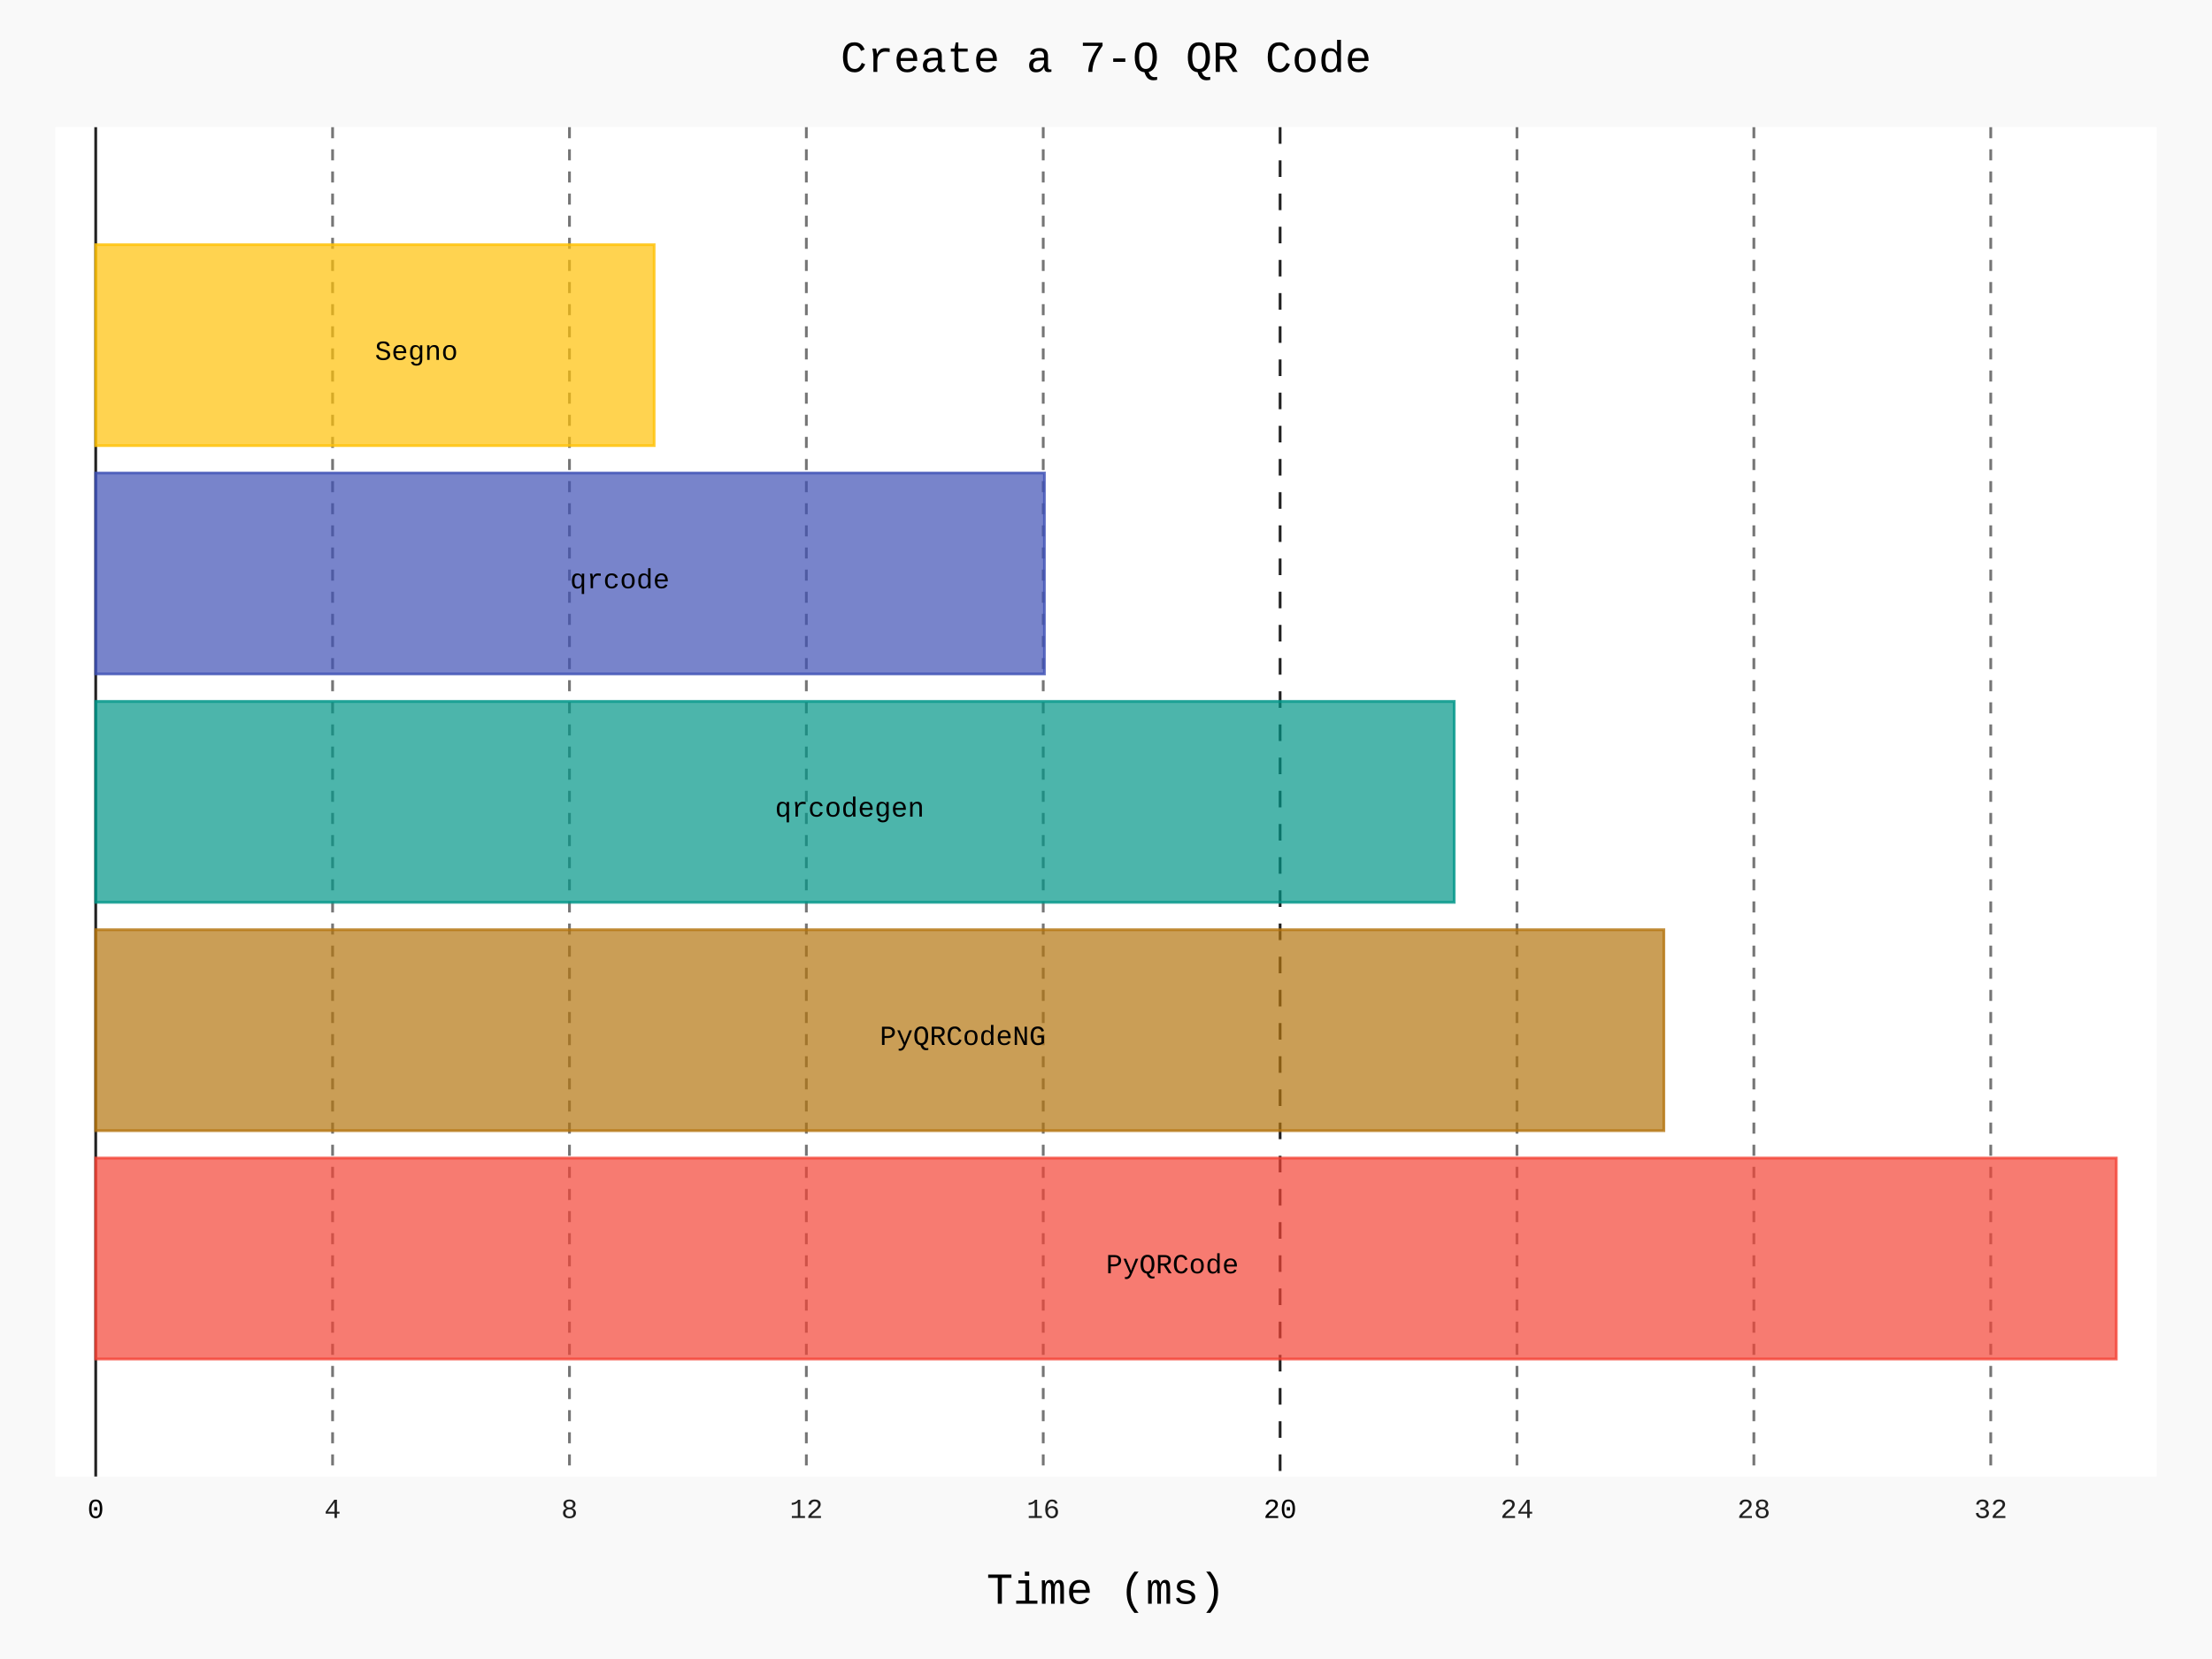
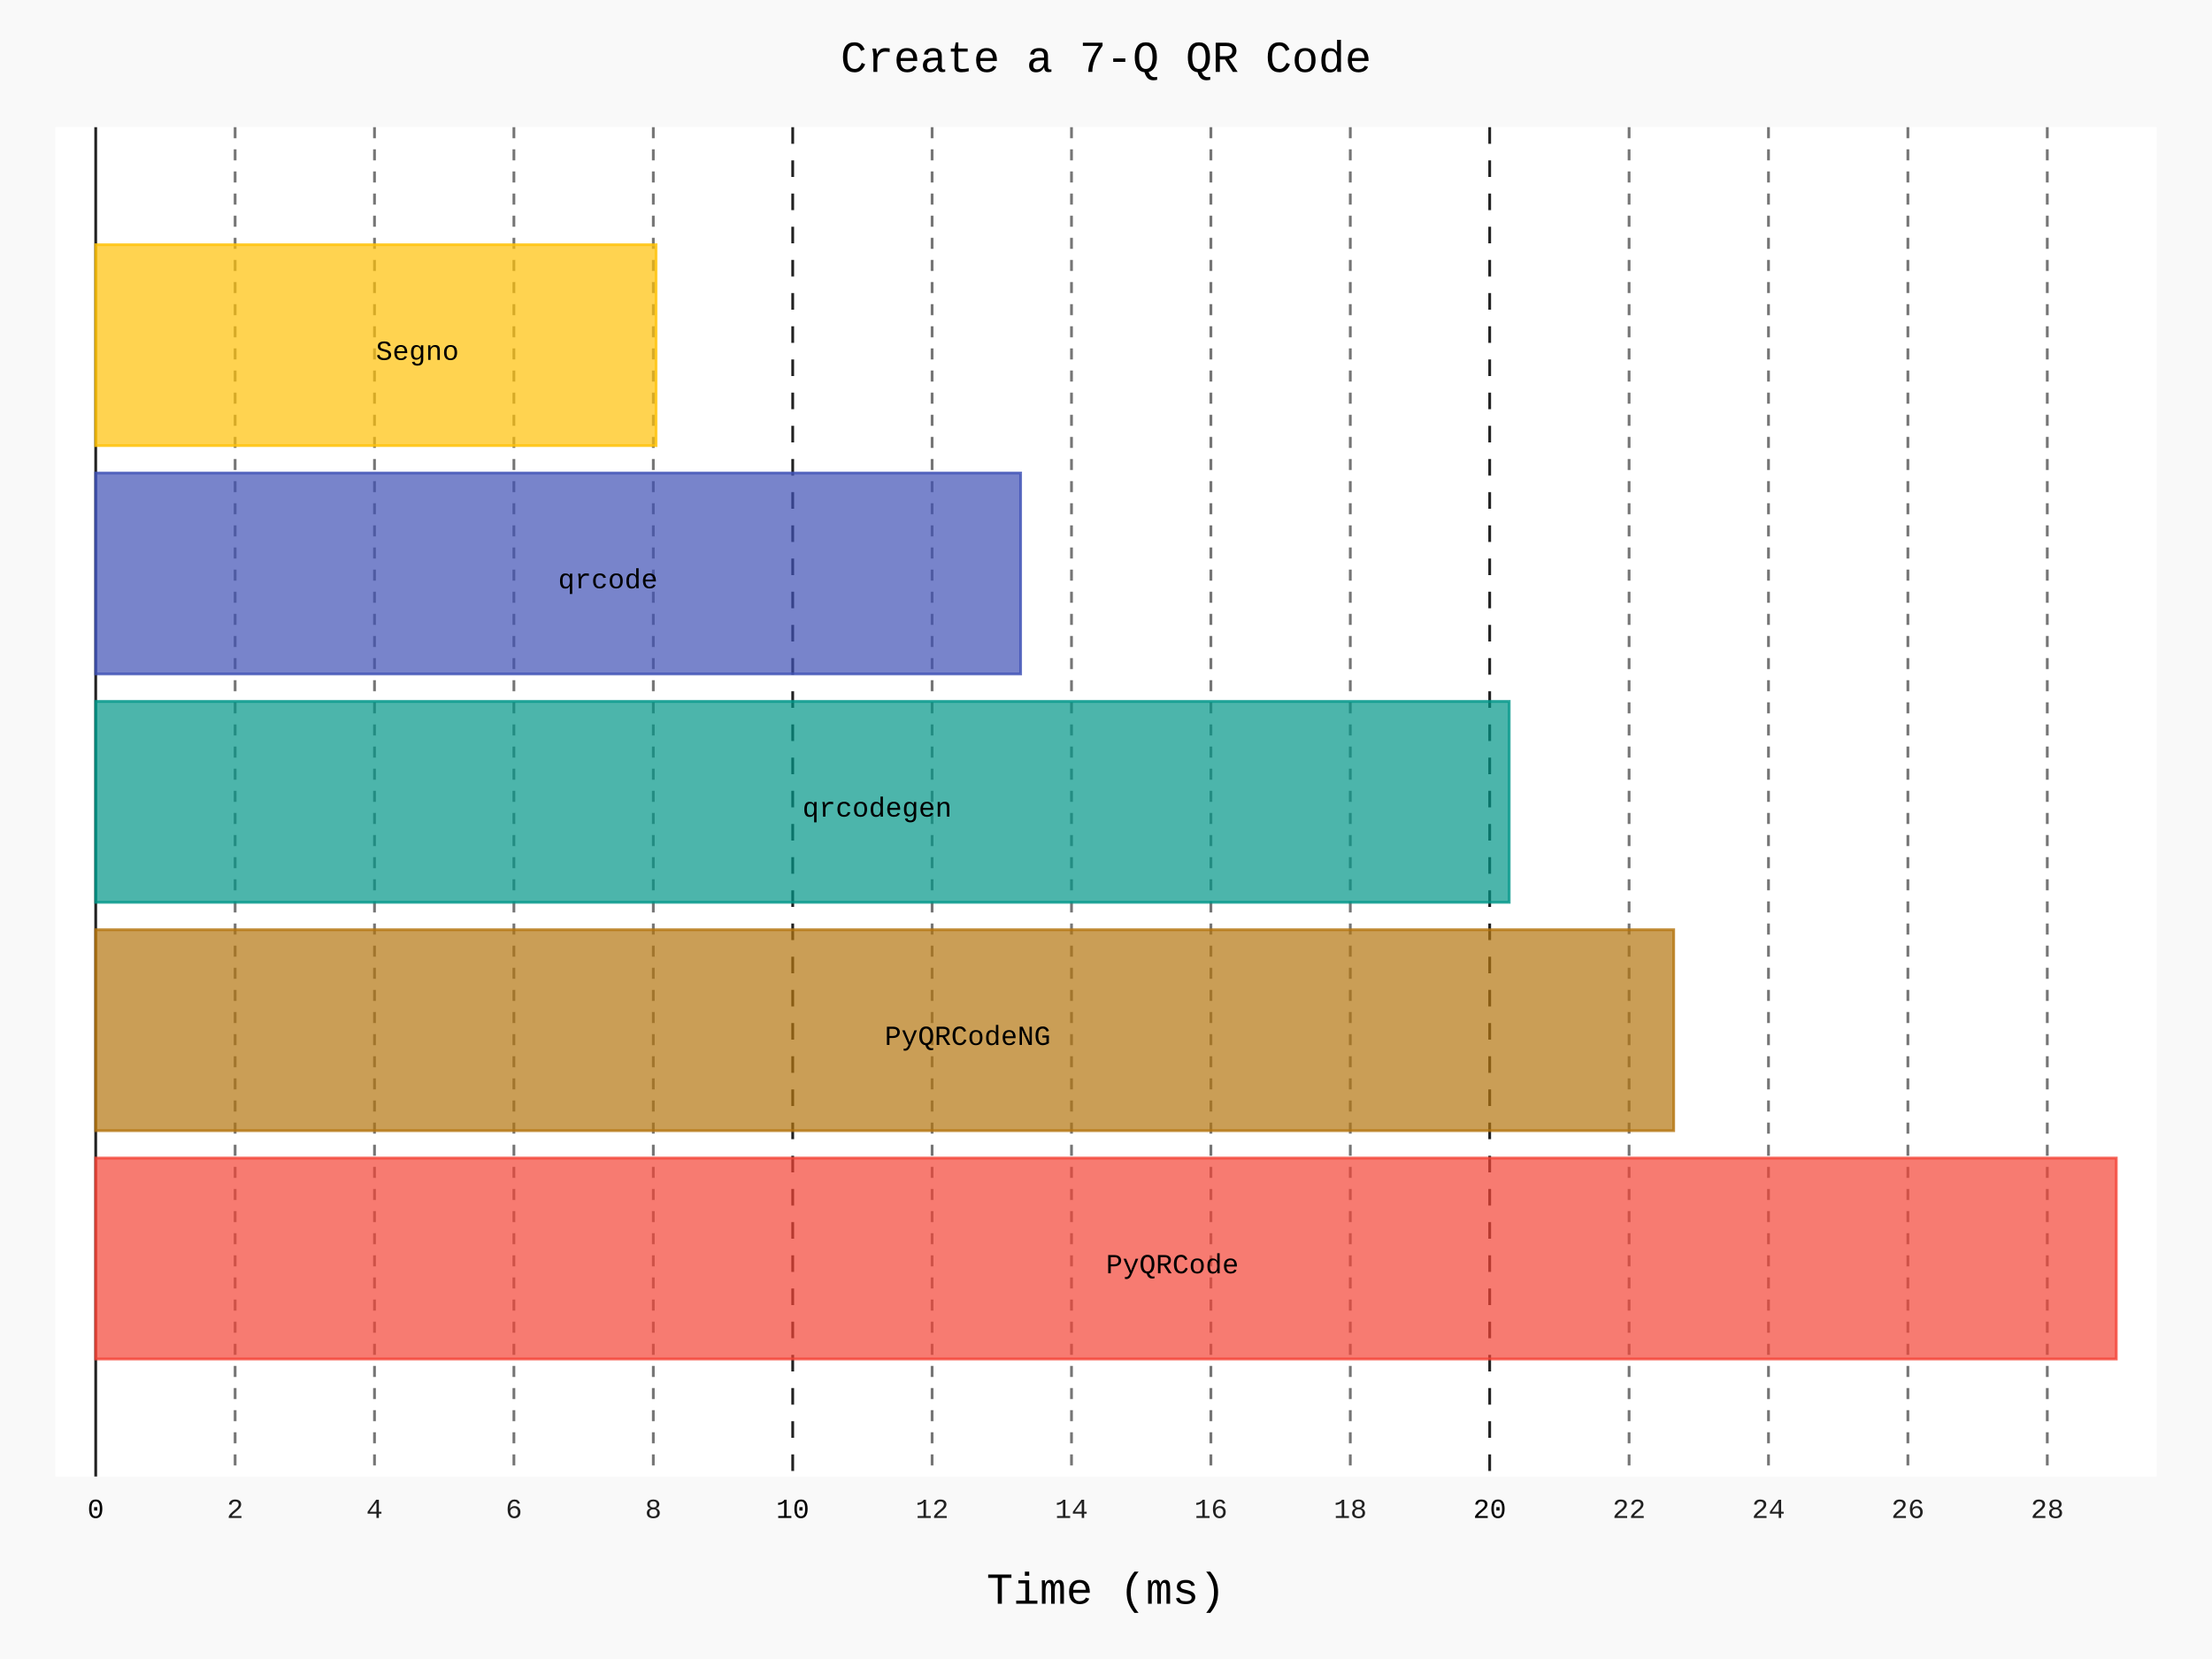
- <svg xmlns="http://www.w3.org/2000/svg" class="pygal-chart" id="chart-520400f8-cca3-470b-9c52-3994a2e9d572" viewBox="0 0 800 600">
+ <svg xmlns="http://www.w3.org/2000/svg" class="pygal-chart" id="chart-0dc5aed4-ed97-40b5-b3ee-614aff8d8dd2" viewBox="0 0 800 600">
  <defs>
-     <style type="text/css">#chart-520400f8-cca3-470b-9c52-3994a2e9d572{-webkit-user-select:none;-webkit-font-smoothing:antialiased;font-family:Consolas,"Liberation Mono",Menlo,Courier,monospace}#chart-520400f8-cca3-470b-9c52-3994a2e9d572 .title{font-family:Consolas,"Liberation Mono",Menlo,Courier,monospace;font-size:16px}#chart-520400f8-cca3-470b-9c52-3994a2e9d572 .legends .legend text{font-family:Consolas,"Liberation Mono",Menlo,Courier,monospace;font-size:14px}#chart-520400f8-cca3-470b-9c52-3994a2e9d572 .axis text{font-family:Consolas,"Liberation Mono",Menlo,Courier,monospace;font-size:10px}#chart-520400f8-cca3-470b-9c52-3994a2e9d572 .axis text.major{font-family:Consolas,"Liberation Mono",Menlo,Courier,monospace;font-size:10px}#chart-520400f8-cca3-470b-9c52-3994a2e9d572 .text-overlay text.value{font-family:Consolas,"Liberation Mono",Menlo,Courier,monospace;font-size:16px}#chart-520400f8-cca3-470b-9c52-3994a2e9d572 .text-overlay text.label{font-family:Consolas,"Liberation Mono",Menlo,Courier,monospace;font-size:10px}#chart-520400f8-cca3-470b-9c52-3994a2e9d572 .tooltip{font-family:Consolas,"Liberation Mono",Menlo,Courier,monospace;font-size:14px}#chart-520400f8-cca3-470b-9c52-3994a2e9d572 text.no_data{font-family:Consolas,"Liberation Mono",Menlo,Courier,monospace;font-size:64px}
- #chart-520400f8-cca3-470b-9c52-3994a2e9d572{background-color:rgba(249,249,249,1)}#chart-520400f8-cca3-470b-9c52-3994a2e9d572 path,#chart-520400f8-cca3-470b-9c52-3994a2e9d572 line,#chart-520400f8-cca3-470b-9c52-3994a2e9d572 rect,#chart-520400f8-cca3-470b-9c52-3994a2e9d572 circle{-webkit-transition:150ms;-moz-transition:150ms;transition:150ms}#chart-520400f8-cca3-470b-9c52-3994a2e9d572 .graph &gt; .background{fill:rgba(249,249,249,1)}#chart-520400f8-cca3-470b-9c52-3994a2e9d572 .plot &gt; .background{fill:rgba(255,255,255,1)}#chart-520400f8-cca3-470b-9c52-3994a2e9d572 .graph{fill:rgba(0,0,0,.87)}#chart-520400f8-cca3-470b-9c52-3994a2e9d572 text.no_data{fill:rgba(0,0,0,1)}#chart-520400f8-cca3-470b-9c52-3994a2e9d572 .title{fill:rgba(0,0,0,1)}#chart-520400f8-cca3-470b-9c52-3994a2e9d572 .legends .legend text{fill:rgba(0,0,0,.87)}#chart-520400f8-cca3-470b-9c52-3994a2e9d572 .legends .legend:hover text{fill:rgba(0,0,0,1)}#chart-520400f8-cca3-470b-9c52-3994a2e9d572 .axis .line{stroke:rgba(0,0,0,1)}#chart-520400f8-cca3-470b-9c52-3994a2e9d572 .axis .guide.line{stroke:rgba(0,0,0,.54)}#chart-520400f8-cca3-470b-9c52-3994a2e9d572 .axis .major.line{stroke:rgba(0,0,0,.87)}#chart-520400f8-cca3-470b-9c52-3994a2e9d572 .axis text.major{fill:rgba(0,0,0,1)}#chart-520400f8-cca3-470b-9c52-3994a2e9d572 .axis.y .guides:hover .guide.line,#chart-520400f8-cca3-470b-9c52-3994a2e9d572 .line-graph .axis.x .guides:hover .guide.line,#chart-520400f8-cca3-470b-9c52-3994a2e9d572 .stackedline-graph .axis.x .guides:hover .guide.line,#chart-520400f8-cca3-470b-9c52-3994a2e9d572 .xy-graph .axis.x .guides:hover .guide.line{stroke:rgba(0,0,0,1)}#chart-520400f8-cca3-470b-9c52-3994a2e9d572 .axis .guides:hover text{fill:rgba(0,0,0,1)}#chart-520400f8-cca3-470b-9c52-3994a2e9d572 .reactive{fill-opacity:.7;stroke-opacity:.8}#chart-520400f8-cca3-470b-9c52-3994a2e9d572 .ci{stroke:rgba(0,0,0,.87)}#chart-520400f8-cca3-470b-9c52-3994a2e9d572 .reactive.active,#chart-520400f8-cca3-470b-9c52-3994a2e9d572 .active .reactive{fill-opacity:.8;stroke-opacity:.9;stroke-width:4}#chart-520400f8-cca3-470b-9c52-3994a2e9d572 .ci .reactive.active{stroke-width:1.5}#chart-520400f8-cca3-470b-9c52-3994a2e9d572 .series text{fill:rgba(0,0,0,1)}#chart-520400f8-cca3-470b-9c52-3994a2e9d572 .tooltip rect{fill:rgba(255,255,255,1);stroke:rgba(0,0,0,1);-webkit-transition:opacity 150ms;-moz-transition:opacity 150ms;transition:opacity 150ms}#chart-520400f8-cca3-470b-9c52-3994a2e9d572 .tooltip .label{fill:rgba(0,0,0,.87)}#chart-520400f8-cca3-470b-9c52-3994a2e9d572 .tooltip .label{fill:rgba(0,0,0,.87)}#chart-520400f8-cca3-470b-9c52-3994a2e9d572 .tooltip .legend{font-size:.8em;fill:rgba(0,0,0,.54)}#chart-520400f8-cca3-470b-9c52-3994a2e9d572 .tooltip .x_label{font-size:.6em;fill:rgba(0,0,0,1)}#chart-520400f8-cca3-470b-9c52-3994a2e9d572 .tooltip .xlink{font-size:.5em;text-decoration:underline}#chart-520400f8-cca3-470b-9c52-3994a2e9d572 .tooltip .value{font-size:1.5em}#chart-520400f8-cca3-470b-9c52-3994a2e9d572 .bound{font-size:.5em}#chart-520400f8-cca3-470b-9c52-3994a2e9d572 .max-value{font-size:.75em;fill:rgba(0,0,0,.54)}#chart-520400f8-cca3-470b-9c52-3994a2e9d572 .map-element{fill:rgba(255,255,255,1);stroke:rgba(0,0,0,.54) !important}#chart-520400f8-cca3-470b-9c52-3994a2e9d572 .map-element .reactive{fill-opacity:inherit;stroke-opacity:inherit}#chart-520400f8-cca3-470b-9c52-3994a2e9d572 .color-0,#chart-520400f8-cca3-470b-9c52-3994a2e9d572 .color-0 a:visited{stroke:#F44336;fill:#F44336}#chart-520400f8-cca3-470b-9c52-3994a2e9d572 .color-1,#chart-520400f8-cca3-470b-9c52-3994a2e9d572 .color-1 a:visited{stroke:#3F51B5;fill:#3F51B5}#chart-520400f8-cca3-470b-9c52-3994a2e9d572 .color-2,#chart-520400f8-cca3-470b-9c52-3994a2e9d572 .color-2 a:visited{stroke:#009688;fill:#009688}#chart-520400f8-cca3-470b-9c52-3994a2e9d572 .color-3,#chart-520400f8-cca3-470b-9c52-3994a2e9d572 .color-3 a:visited{stroke:#FFC107;fill:#FFC107}#chart-520400f8-cca3-470b-9c52-3994a2e9d572 .color-4,#chart-520400f8-cca3-470b-9c52-3994a2e9d572 .color-4 a:visited{stroke:#FF5722;fill:#FF5722}#chart-520400f8-cca3-470b-9c52-3994a2e9d572 .text-overlay .color-0 text{fill:black}#chart-520400f8-cca3-470b-9c52-3994a2e9d572 .text-overlay .color-1 text{fill:black}#chart-520400f8-cca3-470b-9c52-3994a2e9d572 .text-overlay .color-2 text{fill:black}#chart-520400f8-cca3-470b-9c52-3994a2e9d572 .text-overlay .color-3 text{fill:black}#chart-520400f8-cca3-470b-9c52-3994a2e9d572 .text-overlay .color-4 text{fill:black}
- #chart-520400f8-cca3-470b-9c52-3994a2e9d572 text.no_data{text-anchor:middle}#chart-520400f8-cca3-470b-9c52-3994a2e9d572 .guide.line{fill:none}#chart-520400f8-cca3-470b-9c52-3994a2e9d572 .centered{text-anchor:middle}#chart-520400f8-cca3-470b-9c52-3994a2e9d572 .title{text-anchor:middle}#chart-520400f8-cca3-470b-9c52-3994a2e9d572 .legends .legend text{fill-opacity:1}#chart-520400f8-cca3-470b-9c52-3994a2e9d572 .axis.x text{text-anchor:middle}#chart-520400f8-cca3-470b-9c52-3994a2e9d572 .axis.x:not(.web) text[transform]{text-anchor:start}#chart-520400f8-cca3-470b-9c52-3994a2e9d572 .axis.x:not(.web) text[transform].backwards{text-anchor:end}#chart-520400f8-cca3-470b-9c52-3994a2e9d572 .axis.y text{text-anchor:end}#chart-520400f8-cca3-470b-9c52-3994a2e9d572 .axis.y text[transform].backwards{text-anchor:start}#chart-520400f8-cca3-470b-9c52-3994a2e9d572 .axis.y2 text{text-anchor:start}#chart-520400f8-cca3-470b-9c52-3994a2e9d572 .axis.y2 text[transform].backwards{text-anchor:end}#chart-520400f8-cca3-470b-9c52-3994a2e9d572 .axis .guide.line{stroke-dasharray:4,4}#chart-520400f8-cca3-470b-9c52-3994a2e9d572 .axis .major.guide.line{stroke-dasharray:6,6}#chart-520400f8-cca3-470b-9c52-3994a2e9d572 .horizontal .axis.y .guide.line,#chart-520400f8-cca3-470b-9c52-3994a2e9d572 .horizontal .axis.y2 .guide.line,#chart-520400f8-cca3-470b-9c52-3994a2e9d572 .vertical .axis.x .guide.line{opacity:0}#chart-520400f8-cca3-470b-9c52-3994a2e9d572 .horizontal .axis.always_show .guide.line,#chart-520400f8-cca3-470b-9c52-3994a2e9d572 .vertical .axis.always_show .guide.line{opacity:1 !important}#chart-520400f8-cca3-470b-9c52-3994a2e9d572 .axis.y .guides:hover .guide.line,#chart-520400f8-cca3-470b-9c52-3994a2e9d572 .axis.y2 .guides:hover .guide.line,#chart-520400f8-cca3-470b-9c52-3994a2e9d572 .axis.x .guides:hover .guide.line{opacity:1}#chart-520400f8-cca3-470b-9c52-3994a2e9d572 .axis .guides:hover text{opacity:1}#chart-520400f8-cca3-470b-9c52-3994a2e9d572 .nofill{fill:none}#chart-520400f8-cca3-470b-9c52-3994a2e9d572 .subtle-fill{fill-opacity:.2}#chart-520400f8-cca3-470b-9c52-3994a2e9d572 .dot{stroke-width:1px;fill-opacity:1}#chart-520400f8-cca3-470b-9c52-3994a2e9d572 .dot.active{stroke-width:5px}#chart-520400f8-cca3-470b-9c52-3994a2e9d572 .dot.negative{fill:transparent}#chart-520400f8-cca3-470b-9c52-3994a2e9d572 text,#chart-520400f8-cca3-470b-9c52-3994a2e9d572 tspan{stroke:none !important}#chart-520400f8-cca3-470b-9c52-3994a2e9d572 .series text.active{opacity:1}#chart-520400f8-cca3-470b-9c52-3994a2e9d572 .tooltip rect{fill-opacity:.95;stroke-width:.5}#chart-520400f8-cca3-470b-9c52-3994a2e9d572 .tooltip text{fill-opacity:1}#chart-520400f8-cca3-470b-9c52-3994a2e9d572 .showable{visibility:hidden}#chart-520400f8-cca3-470b-9c52-3994a2e9d572 .showable.shown{visibility:visible}#chart-520400f8-cca3-470b-9c52-3994a2e9d572 .gauge-background{fill:rgba(229,229,229,1);stroke:none}#chart-520400f8-cca3-470b-9c52-3994a2e9d572 .bg-lines{stroke:rgba(249,249,249,1);stroke-width:2px}</style>
+     <style type="text/css">#chart-0dc5aed4-ed97-40b5-b3ee-614aff8d8dd2{-webkit-user-select:none;-webkit-font-smoothing:antialiased;font-family:Consolas,"Liberation Mono",Menlo,Courier,monospace}#chart-0dc5aed4-ed97-40b5-b3ee-614aff8d8dd2 .title{font-family:Consolas,"Liberation Mono",Menlo,Courier,monospace;font-size:16px}#chart-0dc5aed4-ed97-40b5-b3ee-614aff8d8dd2 .legends .legend text{font-family:Consolas,"Liberation Mono",Menlo,Courier,monospace;font-size:14px}#chart-0dc5aed4-ed97-40b5-b3ee-614aff8d8dd2 .axis text{font-family:Consolas,"Liberation Mono",Menlo,Courier,monospace;font-size:10px}#chart-0dc5aed4-ed97-40b5-b3ee-614aff8d8dd2 .axis text.major{font-family:Consolas,"Liberation Mono",Menlo,Courier,monospace;font-size:10px}#chart-0dc5aed4-ed97-40b5-b3ee-614aff8d8dd2 .text-overlay text.value{font-family:Consolas,"Liberation Mono",Menlo,Courier,monospace;font-size:16px}#chart-0dc5aed4-ed97-40b5-b3ee-614aff8d8dd2 .text-overlay text.label{font-family:Consolas,"Liberation Mono",Menlo,Courier,monospace;font-size:10px}#chart-0dc5aed4-ed97-40b5-b3ee-614aff8d8dd2 .tooltip{font-family:Consolas,"Liberation Mono",Menlo,Courier,monospace;font-size:14px}#chart-0dc5aed4-ed97-40b5-b3ee-614aff8d8dd2 text.no_data{font-family:Consolas,"Liberation Mono",Menlo,Courier,monospace;font-size:64px}
+ #chart-0dc5aed4-ed97-40b5-b3ee-614aff8d8dd2{background-color:rgba(249,249,249,1)}#chart-0dc5aed4-ed97-40b5-b3ee-614aff8d8dd2 path,#chart-0dc5aed4-ed97-40b5-b3ee-614aff8d8dd2 line,#chart-0dc5aed4-ed97-40b5-b3ee-614aff8d8dd2 rect,#chart-0dc5aed4-ed97-40b5-b3ee-614aff8d8dd2 circle{-webkit-transition:150ms;-moz-transition:150ms;transition:150ms}#chart-0dc5aed4-ed97-40b5-b3ee-614aff8d8dd2 .graph &gt; .background{fill:rgba(249,249,249,1)}#chart-0dc5aed4-ed97-40b5-b3ee-614aff8d8dd2 .plot &gt; .background{fill:rgba(255,255,255,1)}#chart-0dc5aed4-ed97-40b5-b3ee-614aff8d8dd2 .graph{fill:rgba(0,0,0,.87)}#chart-0dc5aed4-ed97-40b5-b3ee-614aff8d8dd2 text.no_data{fill:rgba(0,0,0,1)}#chart-0dc5aed4-ed97-40b5-b3ee-614aff8d8dd2 .title{fill:rgba(0,0,0,1)}#chart-0dc5aed4-ed97-40b5-b3ee-614aff8d8dd2 .legends .legend text{fill:rgba(0,0,0,.87)}#chart-0dc5aed4-ed97-40b5-b3ee-614aff8d8dd2 .legends .legend:hover text{fill:rgba(0,0,0,1)}#chart-0dc5aed4-ed97-40b5-b3ee-614aff8d8dd2 .axis .line{stroke:rgba(0,0,0,1)}#chart-0dc5aed4-ed97-40b5-b3ee-614aff8d8dd2 .axis .guide.line{stroke:rgba(0,0,0,.54)}#chart-0dc5aed4-ed97-40b5-b3ee-614aff8d8dd2 .axis .major.line{stroke:rgba(0,0,0,.87)}#chart-0dc5aed4-ed97-40b5-b3ee-614aff8d8dd2 .axis text.major{fill:rgba(0,0,0,1)}#chart-0dc5aed4-ed97-40b5-b3ee-614aff8d8dd2 .axis.y .guides:hover .guide.line,#chart-0dc5aed4-ed97-40b5-b3ee-614aff8d8dd2 .line-graph .axis.x .guides:hover .guide.line,#chart-0dc5aed4-ed97-40b5-b3ee-614aff8d8dd2 .stackedline-graph .axis.x .guides:hover .guide.line,#chart-0dc5aed4-ed97-40b5-b3ee-614aff8d8dd2 .xy-graph .axis.x .guides:hover .guide.line{stroke:rgba(0,0,0,1)}#chart-0dc5aed4-ed97-40b5-b3ee-614aff8d8dd2 .axis .guides:hover text{fill:rgba(0,0,0,1)}#chart-0dc5aed4-ed97-40b5-b3ee-614aff8d8dd2 .reactive{fill-opacity:.7;stroke-opacity:.8}#chart-0dc5aed4-ed97-40b5-b3ee-614aff8d8dd2 .ci{stroke:rgba(0,0,0,.87)}#chart-0dc5aed4-ed97-40b5-b3ee-614aff8d8dd2 .reactive.active,#chart-0dc5aed4-ed97-40b5-b3ee-614aff8d8dd2 .active .reactive{fill-opacity:.8;stroke-opacity:.9;stroke-width:4}#chart-0dc5aed4-ed97-40b5-b3ee-614aff8d8dd2 .ci .reactive.active{stroke-width:1.5}#chart-0dc5aed4-ed97-40b5-b3ee-614aff8d8dd2 .series text{fill:rgba(0,0,0,1)}#chart-0dc5aed4-ed97-40b5-b3ee-614aff8d8dd2 .tooltip rect{fill:rgba(255,255,255,1);stroke:rgba(0,0,0,1);-webkit-transition:opacity 150ms;-moz-transition:opacity 150ms;transition:opacity 150ms}#chart-0dc5aed4-ed97-40b5-b3ee-614aff8d8dd2 .tooltip .label{fill:rgba(0,0,0,.87)}#chart-0dc5aed4-ed97-40b5-b3ee-614aff8d8dd2 .tooltip .label{fill:rgba(0,0,0,.87)}#chart-0dc5aed4-ed97-40b5-b3ee-614aff8d8dd2 .tooltip .legend{font-size:.8em;fill:rgba(0,0,0,.54)}#chart-0dc5aed4-ed97-40b5-b3ee-614aff8d8dd2 .tooltip .x_label{font-size:.6em;fill:rgba(0,0,0,1)}#chart-0dc5aed4-ed97-40b5-b3ee-614aff8d8dd2 .tooltip .xlink{font-size:.5em;text-decoration:underline}#chart-0dc5aed4-ed97-40b5-b3ee-614aff8d8dd2 .tooltip .value{font-size:1.5em}#chart-0dc5aed4-ed97-40b5-b3ee-614aff8d8dd2 .bound{font-size:.5em}#chart-0dc5aed4-ed97-40b5-b3ee-614aff8d8dd2 .max-value{font-size:.75em;fill:rgba(0,0,0,.54)}#chart-0dc5aed4-ed97-40b5-b3ee-614aff8d8dd2 .map-element{fill:rgba(255,255,255,1);stroke:rgba(0,0,0,.54) !important}#chart-0dc5aed4-ed97-40b5-b3ee-614aff8d8dd2 .map-element .reactive{fill-opacity:inherit;stroke-opacity:inherit}#chart-0dc5aed4-ed97-40b5-b3ee-614aff8d8dd2 .color-0,#chart-0dc5aed4-ed97-40b5-b3ee-614aff8d8dd2 .color-0 a:visited{stroke:#F44336;fill:#F44336}#chart-0dc5aed4-ed97-40b5-b3ee-614aff8d8dd2 .color-1,#chart-0dc5aed4-ed97-40b5-b3ee-614aff8d8dd2 .color-1 a:visited{stroke:#3F51B5;fill:#3F51B5}#chart-0dc5aed4-ed97-40b5-b3ee-614aff8d8dd2 .color-2,#chart-0dc5aed4-ed97-40b5-b3ee-614aff8d8dd2 .color-2 a:visited{stroke:#009688;fill:#009688}#chart-0dc5aed4-ed97-40b5-b3ee-614aff8d8dd2 .color-3,#chart-0dc5aed4-ed97-40b5-b3ee-614aff8d8dd2 .color-3 a:visited{stroke:#FFC107;fill:#FFC107}#chart-0dc5aed4-ed97-40b5-b3ee-614aff8d8dd2 .color-4,#chart-0dc5aed4-ed97-40b5-b3ee-614aff8d8dd2 .color-4 a:visited{stroke:#FF5722;fill:#FF5722}#chart-0dc5aed4-ed97-40b5-b3ee-614aff8d8dd2 .text-overlay .color-0 text{fill:black}#chart-0dc5aed4-ed97-40b5-b3ee-614aff8d8dd2 .text-overlay .color-1 text{fill:black}#chart-0dc5aed4-ed97-40b5-b3ee-614aff8d8dd2 .text-overlay .color-2 text{fill:black}#chart-0dc5aed4-ed97-40b5-b3ee-614aff8d8dd2 .text-overlay .color-3 text{fill:black}#chart-0dc5aed4-ed97-40b5-b3ee-614aff8d8dd2 .text-overlay .color-4 text{fill:black}
+ #chart-0dc5aed4-ed97-40b5-b3ee-614aff8d8dd2 text.no_data{text-anchor:middle}#chart-0dc5aed4-ed97-40b5-b3ee-614aff8d8dd2 .guide.line{fill:none}#chart-0dc5aed4-ed97-40b5-b3ee-614aff8d8dd2 .centered{text-anchor:middle}#chart-0dc5aed4-ed97-40b5-b3ee-614aff8d8dd2 .title{text-anchor:middle}#chart-0dc5aed4-ed97-40b5-b3ee-614aff8d8dd2 .legends .legend text{fill-opacity:1}#chart-0dc5aed4-ed97-40b5-b3ee-614aff8d8dd2 .axis.x text{text-anchor:middle}#chart-0dc5aed4-ed97-40b5-b3ee-614aff8d8dd2 .axis.x:not(.web) text[transform]{text-anchor:start}#chart-0dc5aed4-ed97-40b5-b3ee-614aff8d8dd2 .axis.x:not(.web) text[transform].backwards{text-anchor:end}#chart-0dc5aed4-ed97-40b5-b3ee-614aff8d8dd2 .axis.y text{text-anchor:end}#chart-0dc5aed4-ed97-40b5-b3ee-614aff8d8dd2 .axis.y text[transform].backwards{text-anchor:start}#chart-0dc5aed4-ed97-40b5-b3ee-614aff8d8dd2 .axis.y2 text{text-anchor:start}#chart-0dc5aed4-ed97-40b5-b3ee-614aff8d8dd2 .axis.y2 text[transform].backwards{text-anchor:end}#chart-0dc5aed4-ed97-40b5-b3ee-614aff8d8dd2 .axis .guide.line{stroke-dasharray:4,4}#chart-0dc5aed4-ed97-40b5-b3ee-614aff8d8dd2 .axis .major.guide.line{stroke-dasharray:6,6}#chart-0dc5aed4-ed97-40b5-b3ee-614aff8d8dd2 .horizontal .axis.y .guide.line,#chart-0dc5aed4-ed97-40b5-b3ee-614aff8d8dd2 .horizontal .axis.y2 .guide.line,#chart-0dc5aed4-ed97-40b5-b3ee-614aff8d8dd2 .vertical .axis.x .guide.line{opacity:0}#chart-0dc5aed4-ed97-40b5-b3ee-614aff8d8dd2 .horizontal .axis.always_show .guide.line,#chart-0dc5aed4-ed97-40b5-b3ee-614aff8d8dd2 .vertical .axis.always_show .guide.line{opacity:1 !important}#chart-0dc5aed4-ed97-40b5-b3ee-614aff8d8dd2 .axis.y .guides:hover .guide.line,#chart-0dc5aed4-ed97-40b5-b3ee-614aff8d8dd2 .axis.y2 .guides:hover .guide.line,#chart-0dc5aed4-ed97-40b5-b3ee-614aff8d8dd2 .axis.x .guides:hover .guide.line{opacity:1}#chart-0dc5aed4-ed97-40b5-b3ee-614aff8d8dd2 .axis .guides:hover text{opacity:1}#chart-0dc5aed4-ed97-40b5-b3ee-614aff8d8dd2 .nofill{fill:none}#chart-0dc5aed4-ed97-40b5-b3ee-614aff8d8dd2 .subtle-fill{fill-opacity:.2}#chart-0dc5aed4-ed97-40b5-b3ee-614aff8d8dd2 .dot{stroke-width:1px;fill-opacity:1}#chart-0dc5aed4-ed97-40b5-b3ee-614aff8d8dd2 .dot.active{stroke-width:5px}#chart-0dc5aed4-ed97-40b5-b3ee-614aff8d8dd2 .dot.negative{fill:transparent}#chart-0dc5aed4-ed97-40b5-b3ee-614aff8d8dd2 text,#chart-0dc5aed4-ed97-40b5-b3ee-614aff8d8dd2 tspan{stroke:none !important}#chart-0dc5aed4-ed97-40b5-b3ee-614aff8d8dd2 .series text.active{opacity:1}#chart-0dc5aed4-ed97-40b5-b3ee-614aff8d8dd2 .tooltip rect{fill-opacity:.95;stroke-width:.5}#chart-0dc5aed4-ed97-40b5-b3ee-614aff8d8dd2 .tooltip text{fill-opacity:1}#chart-0dc5aed4-ed97-40b5-b3ee-614aff8d8dd2 .showable{visibility:hidden}#chart-0dc5aed4-ed97-40b5-b3ee-614aff8d8dd2 .showable.shown{visibility:visible}#chart-0dc5aed4-ed97-40b5-b3ee-614aff8d8dd2 .gauge-background{fill:rgba(229,229,229,1);stroke:none}#chart-0dc5aed4-ed97-40b5-b3ee-614aff8d8dd2 .bg-lines{stroke:rgba(249,249,249,1);stroke-width:2px}</style>
  </defs>
  <g class="graph horizontalbar-graph horizontal">
    <rect class="background" height="600" width="800" x="0" y="0" />
    <g class="plot" transform="translate(20, 46)">
      <rect class="background" height="488" width="760" x="0" y="0" />
      <g class="axis x always_show">
        <g class="guides">
          <path class="axis major line" d="M14.615 0 v488" />
          <text class="major" x="14.615" y="503.0">0</text>
        </g>
        <g class="guides">
-           <path class="guide line" d="M100.286 0 v488" />
-           <text class="" x="100.286" y="503.0">4</text>
+           <path class="guide line" d="M65.031 0 v488" />
+           <text class="" x="65.031" y="503.0">2</text>
        </g>
        <g class="guides">
-           <path class="guide line" d="M185.956 0 v488" />
-           <text class="" x="185.956" y="503.0">8</text>
+           <path class="guide line" d="M115.446 0 v488" />
+           <text class="" x="115.446" y="503.0">4</text>
        </g>
        <g class="guides">
-           <path class="guide line" d="M271.627 0 v488" />
-           <text class="" x="271.627" y="503.0">12</text>
+           <path class="guide line" d="M165.861 0 v488" />
+           <text class="" x="165.861" y="503.0">6</text>
        </g>
        <g class="guides">
-           <path class="guide line" d="M357.297 0 v488" />
-           <text class="" x="357.297" y="503.0">16</text>
+           <path class="guide line" d="M216.276 0 v488" />
+           <text class="" x="216.276" y="503.0">8</text>
        </g>
        <g class="guides">
-           <path class="major guide line" d="M442.968 0 v488" />
-           <text class="major" x="442.968" y="503.0">20</text>
+           <path class="major guide line" d="M266.692 0 v488" />
+           <text class="major" x="266.692" y="503.0">10</text>
        </g>
        <g class="guides">
-           <path class="guide line" d="M528.638 0 v488" />
-           <text class="" x="528.638" y="503.0">24</text>
+           <path class="guide line" d="M317.107 0 v488" />
+           <text class="" x="317.107" y="503.0">12</text>
        </g>
        <g class="guides">
-           <path class="guide line" d="M614.309 0 v488" />
-           <text class="" x="614.309" y="503.0">28</text>
+           <path class="guide line" d="M367.522 0 v488" />
+           <text class="" x="367.522" y="503.0">14</text>
        </g>
        <g class="guides">
-           <path class="guide line" d="M699.979 0 v488" />
-           <text class="" x="699.979" y="503.0">32</text>
+           <path class="guide line" d="M417.937 0 v488" />
+           <text class="" x="417.937" y="503.0">16</text>
+         </g>
+         <g class="guides">
+           <path class="guide line" d="M468.353 0 v488" />
+           <text class="" x="468.353" y="503.0">18</text>
+         </g>
+         <g class="guides">
+           <path class="major guide line" d="M518.768 0 v488" />
+           <text class="major" x="518.768" y="503.0">20</text>
+         </g>
+         <g class="guides">
+           <path class="guide line" d="M569.183 0 v488" />
+           <text class="" x="569.183" y="503.0">22</text>
+         </g>
+         <g class="guides">
+           <path class="guide line" d="M619.599 0 v488" />
+           <text class="" x="619.599" y="503.0">24</text>
+         </g>
+         <g class="guides">
+           <path class="guide line" d="M670.014 0 v488" />
+           <text class="" x="670.014" y="503.0">26</text>
+         </g>
+         <g class="guides">
+           <path class="guide line" d="M720.429 0 v488" />
+           <text class="" x="720.429" y="503.0">28</text>
        </g>
      </g>
      <g class="series serie-4 color-4">
        <g class="bars">
          <g class="bar" style="fill: #F44336; stroke: #F44336">
            <rect class="rect reactive tooltip-trigger" height="72.674" rx="0" ry="0" width="730.769" x="14.615" y="372.832" />
          </g>
        </g>
      </g>
      <g class="series serie-3 color-3">
        <g class="bars">
          <g class="bar" style="fill: #b4750f; stroke: #b4750f">
-             <rect class="rect reactive tooltip-trigger" height="72.674" rx="0" ry="0" width="567.139" x="14.615" y="290.247" />
+             <rect class="rect reactive tooltip-trigger" height="72.674" rx="0" ry="0" width="570.701" x="14.615" y="290.247" />
          </g>
        </g>
      </g>
      <g class="series serie-2 color-2">
        <g class="bars">
          <g class="bar" style="fill: #009688; stroke: #009688">
-             <rect class="rect reactive tooltip-trigger" height="72.674" rx="0" ry="0" width="491.32" x="14.615" y="207.663" />
+             <rect class="rect reactive tooltip-trigger" height="72.674" rx="0" ry="0" width="511.211" x="14.615" y="207.663" />
          </g>
        </g>
      </g>
      <g class="series serie-1 color-1">
        <g class="bars">
          <g class="bar" style="fill: #3F51B5; stroke: #3F51B5">
-             <rect class="rect reactive tooltip-trigger" height="72.674" rx="0" ry="0" width="343.11" x="14.615" y="125.078" />
+             <rect class="rect reactive tooltip-trigger" height="72.674" rx="0" ry="0" width="334.505" x="14.615" y="125.078" />
          </g>
        </g>
      </g>
      <g class="series serie-0 color-0">
        <g class="bars">
          <g class="bar" style="fill: #FFC107; stroke: #FFC107">
-             <rect class="rect reactive tooltip-trigger" height="72.674" rx="0" ry="0" width="201.968" x="14.615" y="42.494" />
+             <rect class="rect reactive tooltip-trigger" height="72.674" rx="0" ry="0" width="202.669" x="14.615" y="42.494" />
          </g>
        </g>
      </g>
    </g>
    <g class="titles">
      <text class="title plot_title" x="400.0" y="26">Create a 7-Q QR Code</text>
      <text class="title" x="400.0" y="580">Time (ms)</text>
    </g>
    <g class="plot overlay" transform="translate(20, 46)">
      <g class="series serie-4 color-4" />
      <g class="series serie-3 color-3" />
      <g class="series serie-2 color-2" />
      <g class="series serie-1 color-1" />
      <g class="series serie-0 color-0" />
    </g>
    <g class="plot text-overlay" transform="translate(20, 46)">
      <g class="series serie-4 color-4">
-         <text class="label" x="380.0" y="414.503">PyQRCode</text>
+         <text class="label" x="380" y="414.503">PyQRCode</text>
      </g>
      <g class="series serie-3 color-3">
-         <text class="label" x="298.185" y="331.918">PyQRCodeNG</text>
+         <text class="label" x="299.966" y="331.918">PyQRCodeNG</text>
      </g>
      <g class="series serie-2 color-2">
-         <text class="label" x="260.275" y="249.333">qrcodegen</text>
+         <text class="label" x="270.221" y="249.333">qrcodegen</text>
      </g>
      <g class="series serie-1 color-1">
-         <text class="label" x="186.171" y="166.749">qrcode</text>
+         <text class="label" x="181.868" y="166.749">qrcode</text>
      </g>
      <g class="series serie-0 color-0">
-         <text class="label" x="115.599" y="84.164">Segno</text>
+         <text class="label" x="115.95" y="84.164">Segno</text>
      </g>
    </g>
    <g class="plot tooltip-overlay" transform="translate(20, 46)">
      <g class="tooltip" style="opacity: 0" transform="translate(0 0)">
        <rect class="tooltip-box" height="0" rx="0" ry="0" width="0" />
        <g class="text" />
      </g>
    </g>
  </g>
</svg>
